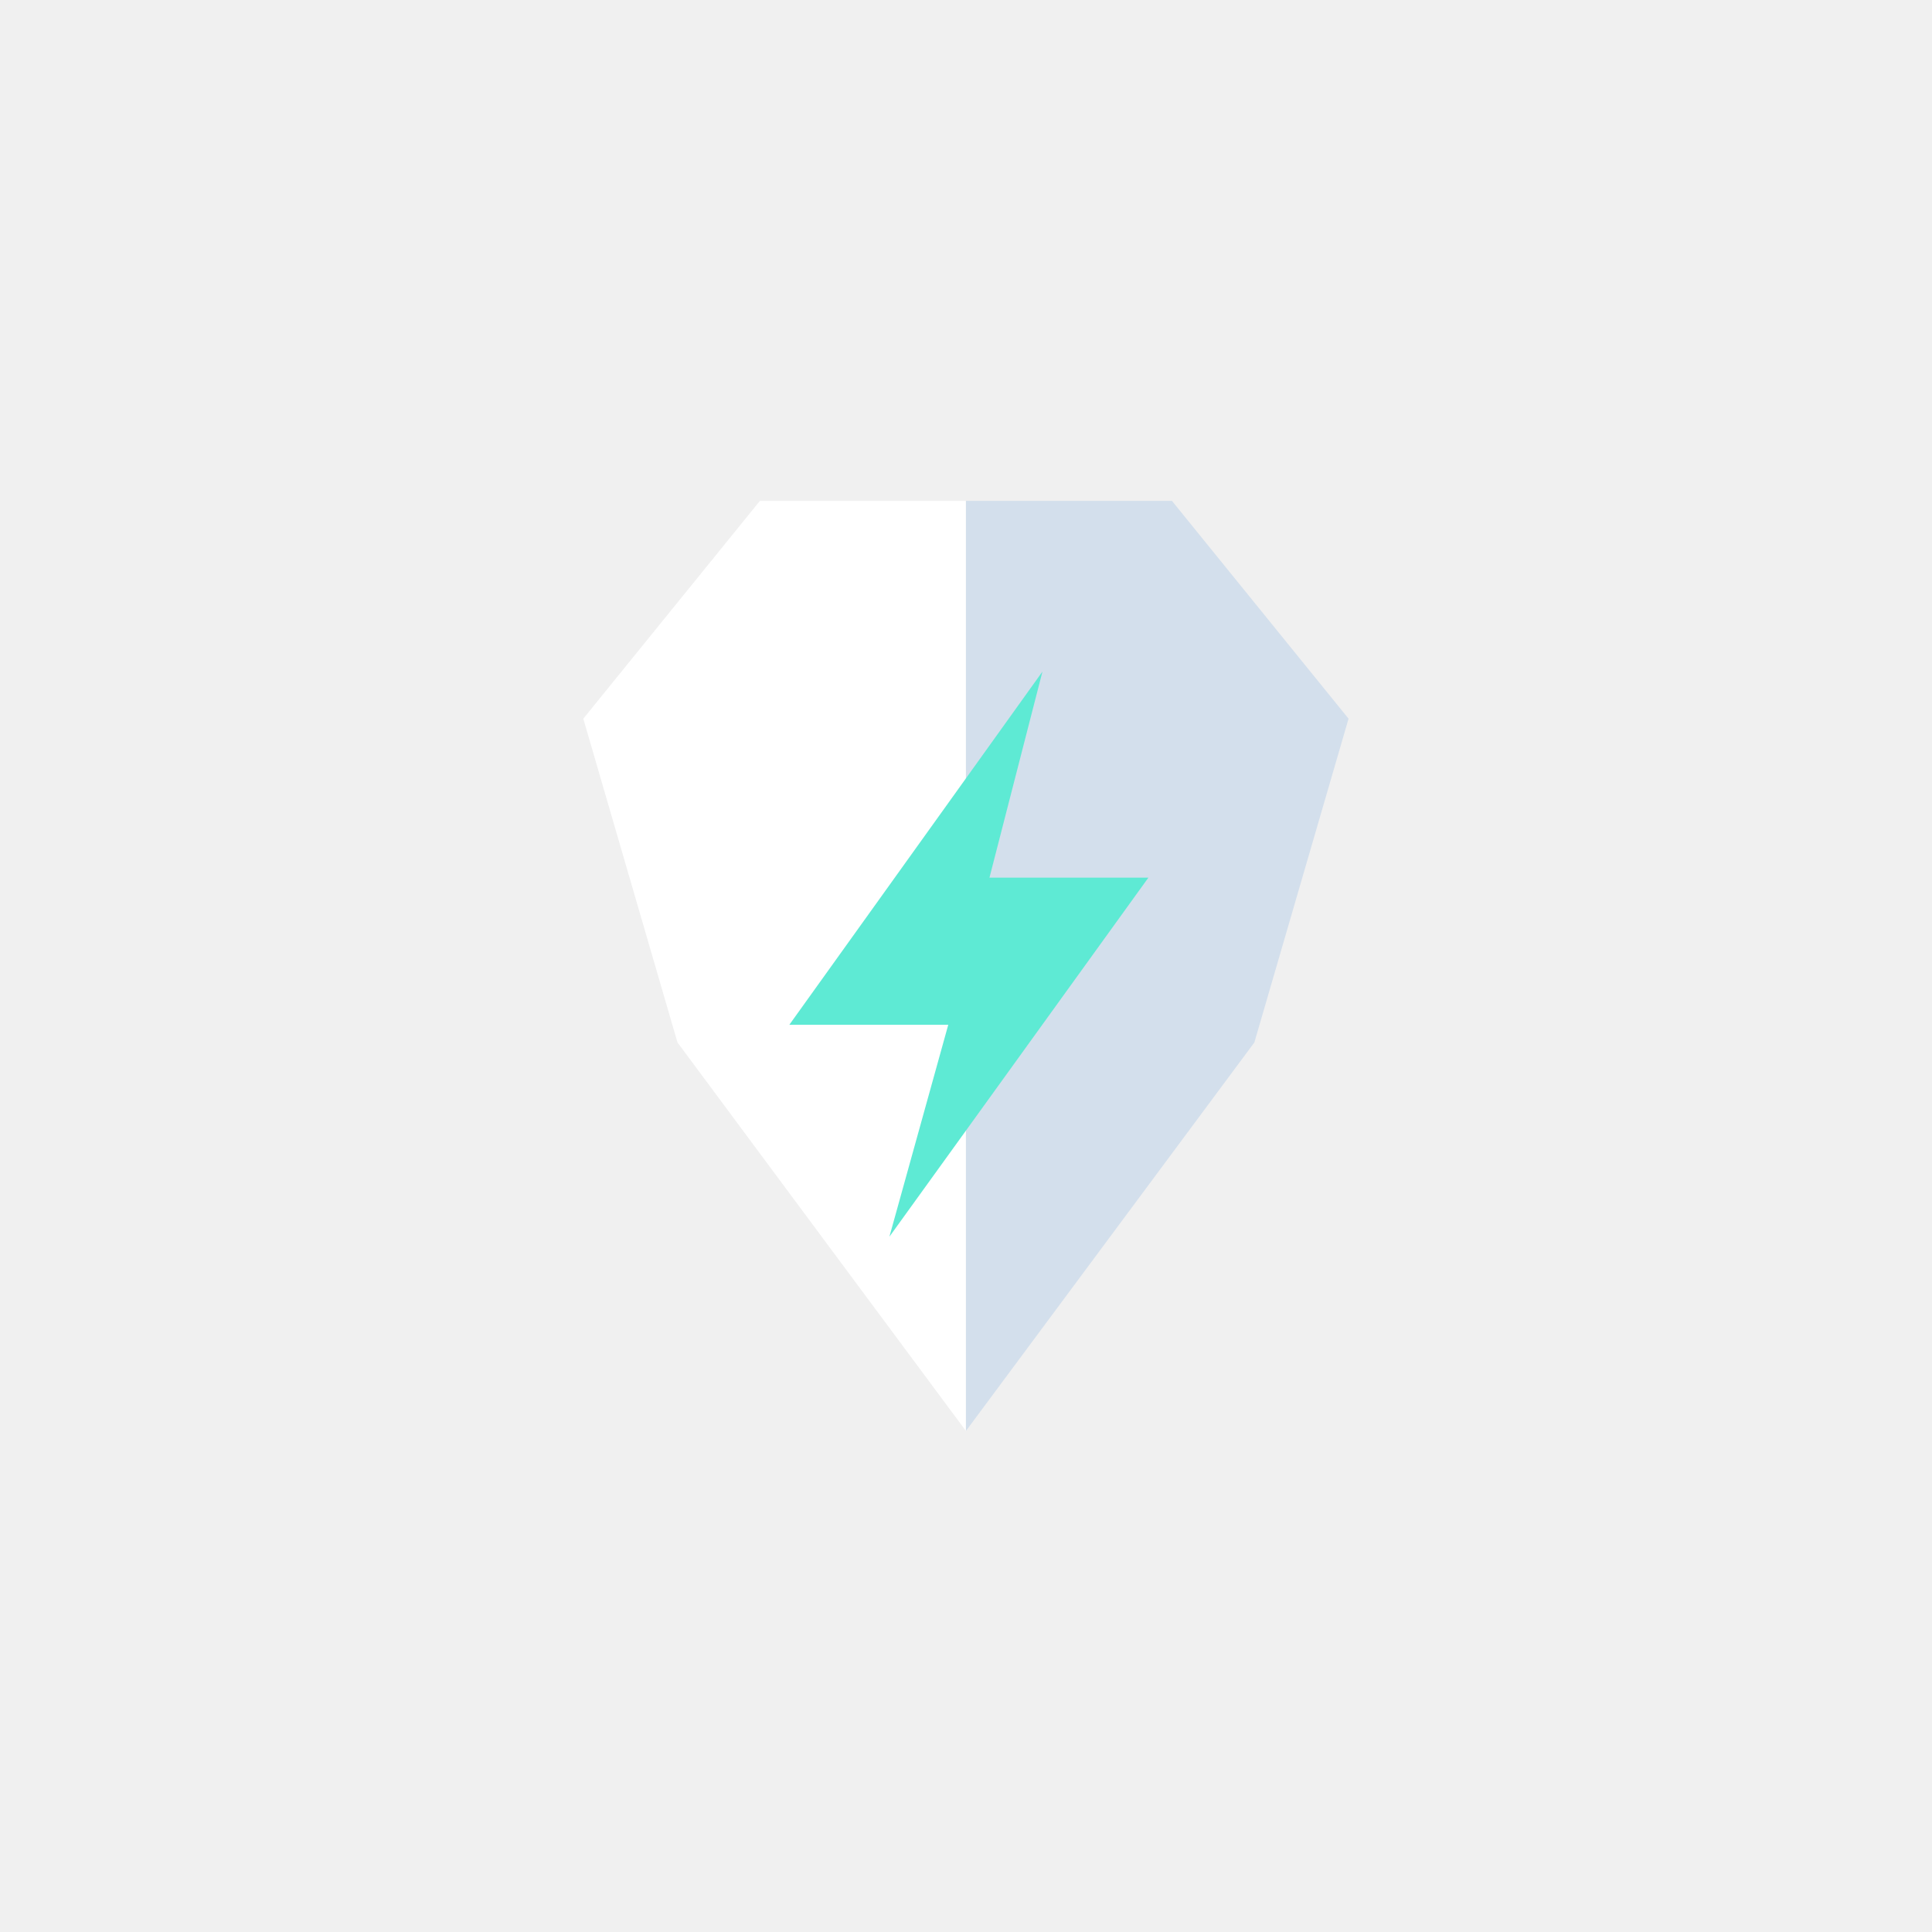
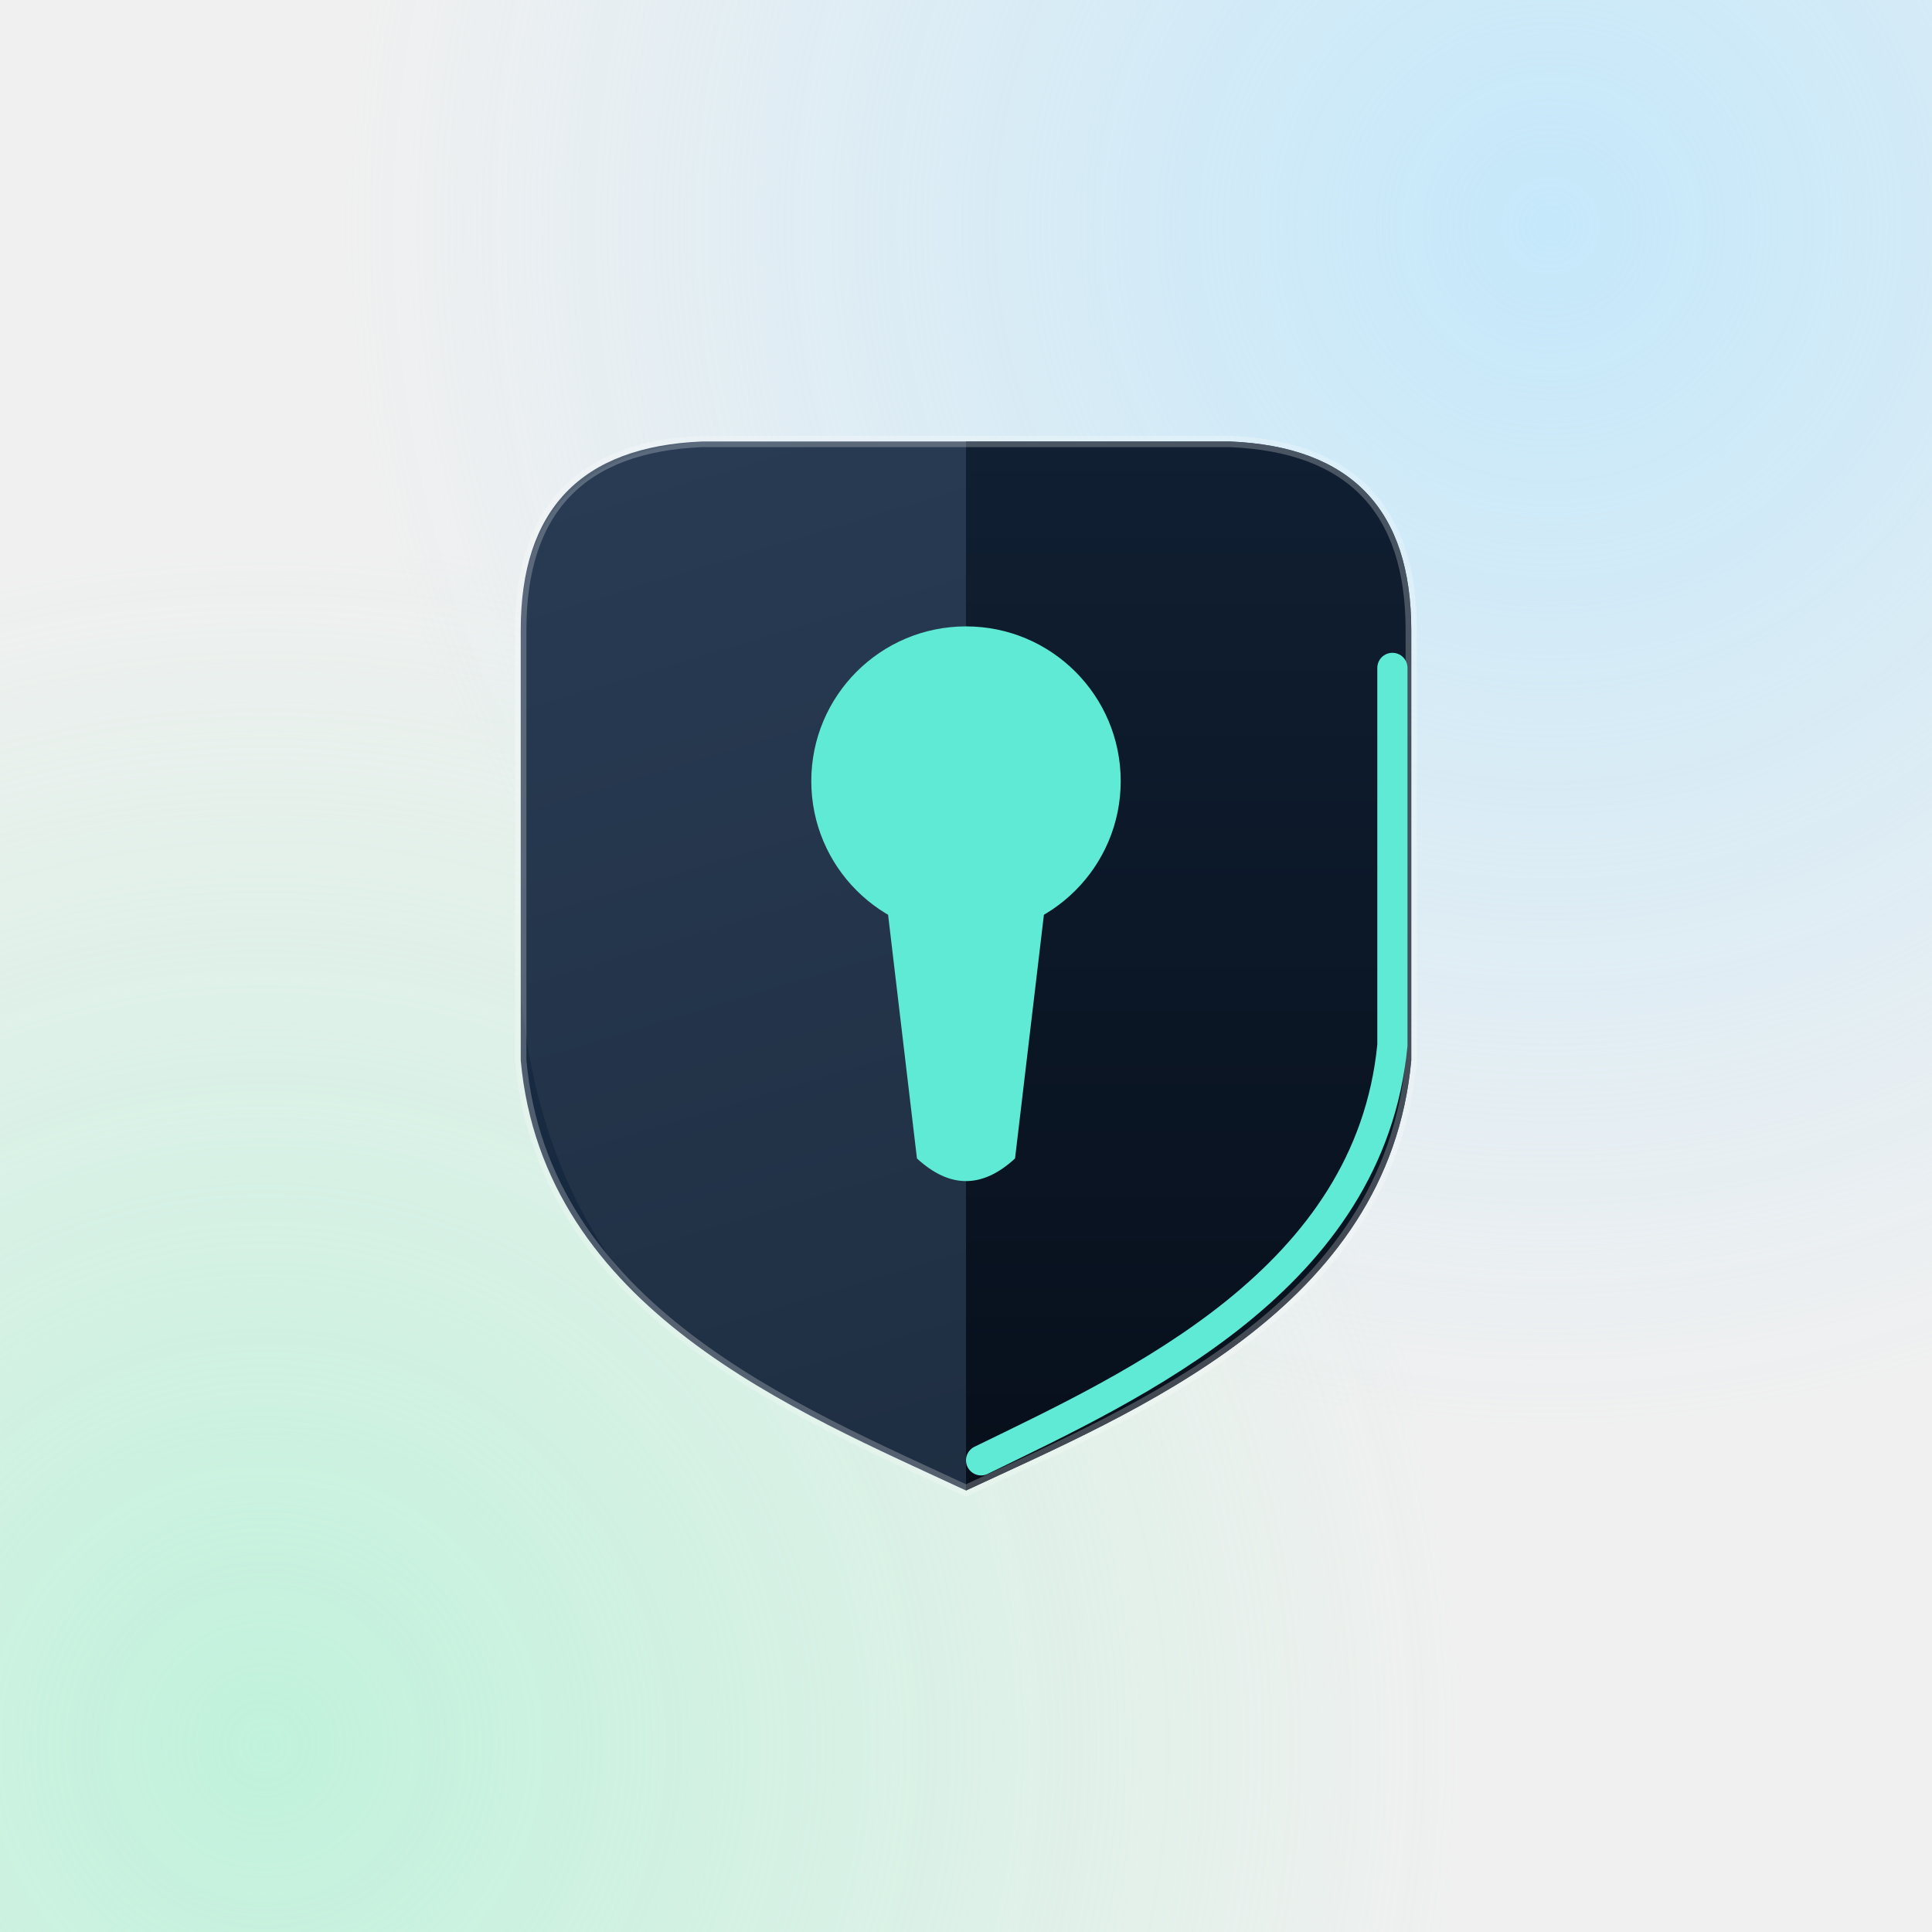
<svg xmlns="http://www.w3.org/2000/svg" viewBox="0 0 512 512">
-   <g transform="translate(56.3 40.7) scale(.78)">
-     <path d="M256 434 L158 302 L126 192 L186 118 L256 118 Z" fill="#FFFFFF" />
-     <path d="M256 118 L326 118 L386 192 L354 302 L256 434 Z" fill="#D3DFEC" />
-     <path d="M282 176 L196 296 L250 296 L230 368 L318 246 L264 246 Z" fill="#5EEAD4" />
+   <defs>
+     <linearGradient id="left" x1="0" y1="0" x2=".3" y2="1">
+       <stop offset="0" stop-color="#243A56" />
+       <stop offset="1" stop-color="#122236" />
+     </linearGradient>
+     <linearGradient id="right" x1="0" y1="0" x2="0" y2="1">
+       <stop offset="0" stop-color="#101F32" />
+       <stop offset="1" stop-color="#070F1B" />
+     </linearGradient>
+     <clipPath id="shieldClip">
+       <path d="M256 432C301 411 368 384 374 318L374 204Q374 156 326 154L186 154Q138 156 138 204L138 318C144 384 211 411 256 432Z" />
+     </clipPath>
+     <radialGradient id="fsky" cx="0.8" cy="0.12" r="0.62">
+       <stop offset="0" stop-color="#BAE6FD" stop-opacity=".8" />
+       <stop offset="1" stop-color="#BAE6FD" stop-opacity="0" />
+     </radialGradient>
+     <radialGradient id="fmint" cx="0.14" cy="0.9" r="0.62">
+       <stop offset="0" stop-color="#A7F3D0" stop-opacity=".65" />
+       <stop offset="1" stop-color="#A7F3D0" stop-opacity="0" />
+     </radialGradient>
+   </defs>
+   <rect width="512" height="512" fill="url(#fsky)" />
+   <rect width="512" height="512" fill="url(#fmint)" />
+   <g transform="translate(0 -37)">
+     <g clip-path="url(#shieldClip)">
+       <rect width="512" height="512" fill="url(#left)" />
+       <path d="M256 154L374 154L374 432L256 432Z" fill="url(#right)" />
+       <path d="M186 154L256 154L256 432L196 404C160 380 142 344 138 300L138 204Q138 158 186 154Z" fill="#FFFFFF" opacity=".05" />
+     </g>
+     <path d="M256 432C301 411 368 384 374 318L374 204Q374 156 326 154L186 154Q138 156 138 204L138 318C144 384 211 411 256 432Z" fill="none" stroke="#FFFFFF" stroke-opacity=".24" stroke-width="3" />
+     <path d="M369 214L369 314C363 376 301 404 260 424" fill="none" stroke="#5EEAD4" stroke-width="8" stroke-linecap="round" />
+     <circle cx="256" cy="244" r="41" fill="#5EEAD4" />
+     <path d="M234 268L278 268L269 344Q256 356 243 344Z" fill="#5EEAD4" />
  </g>
</svg>
